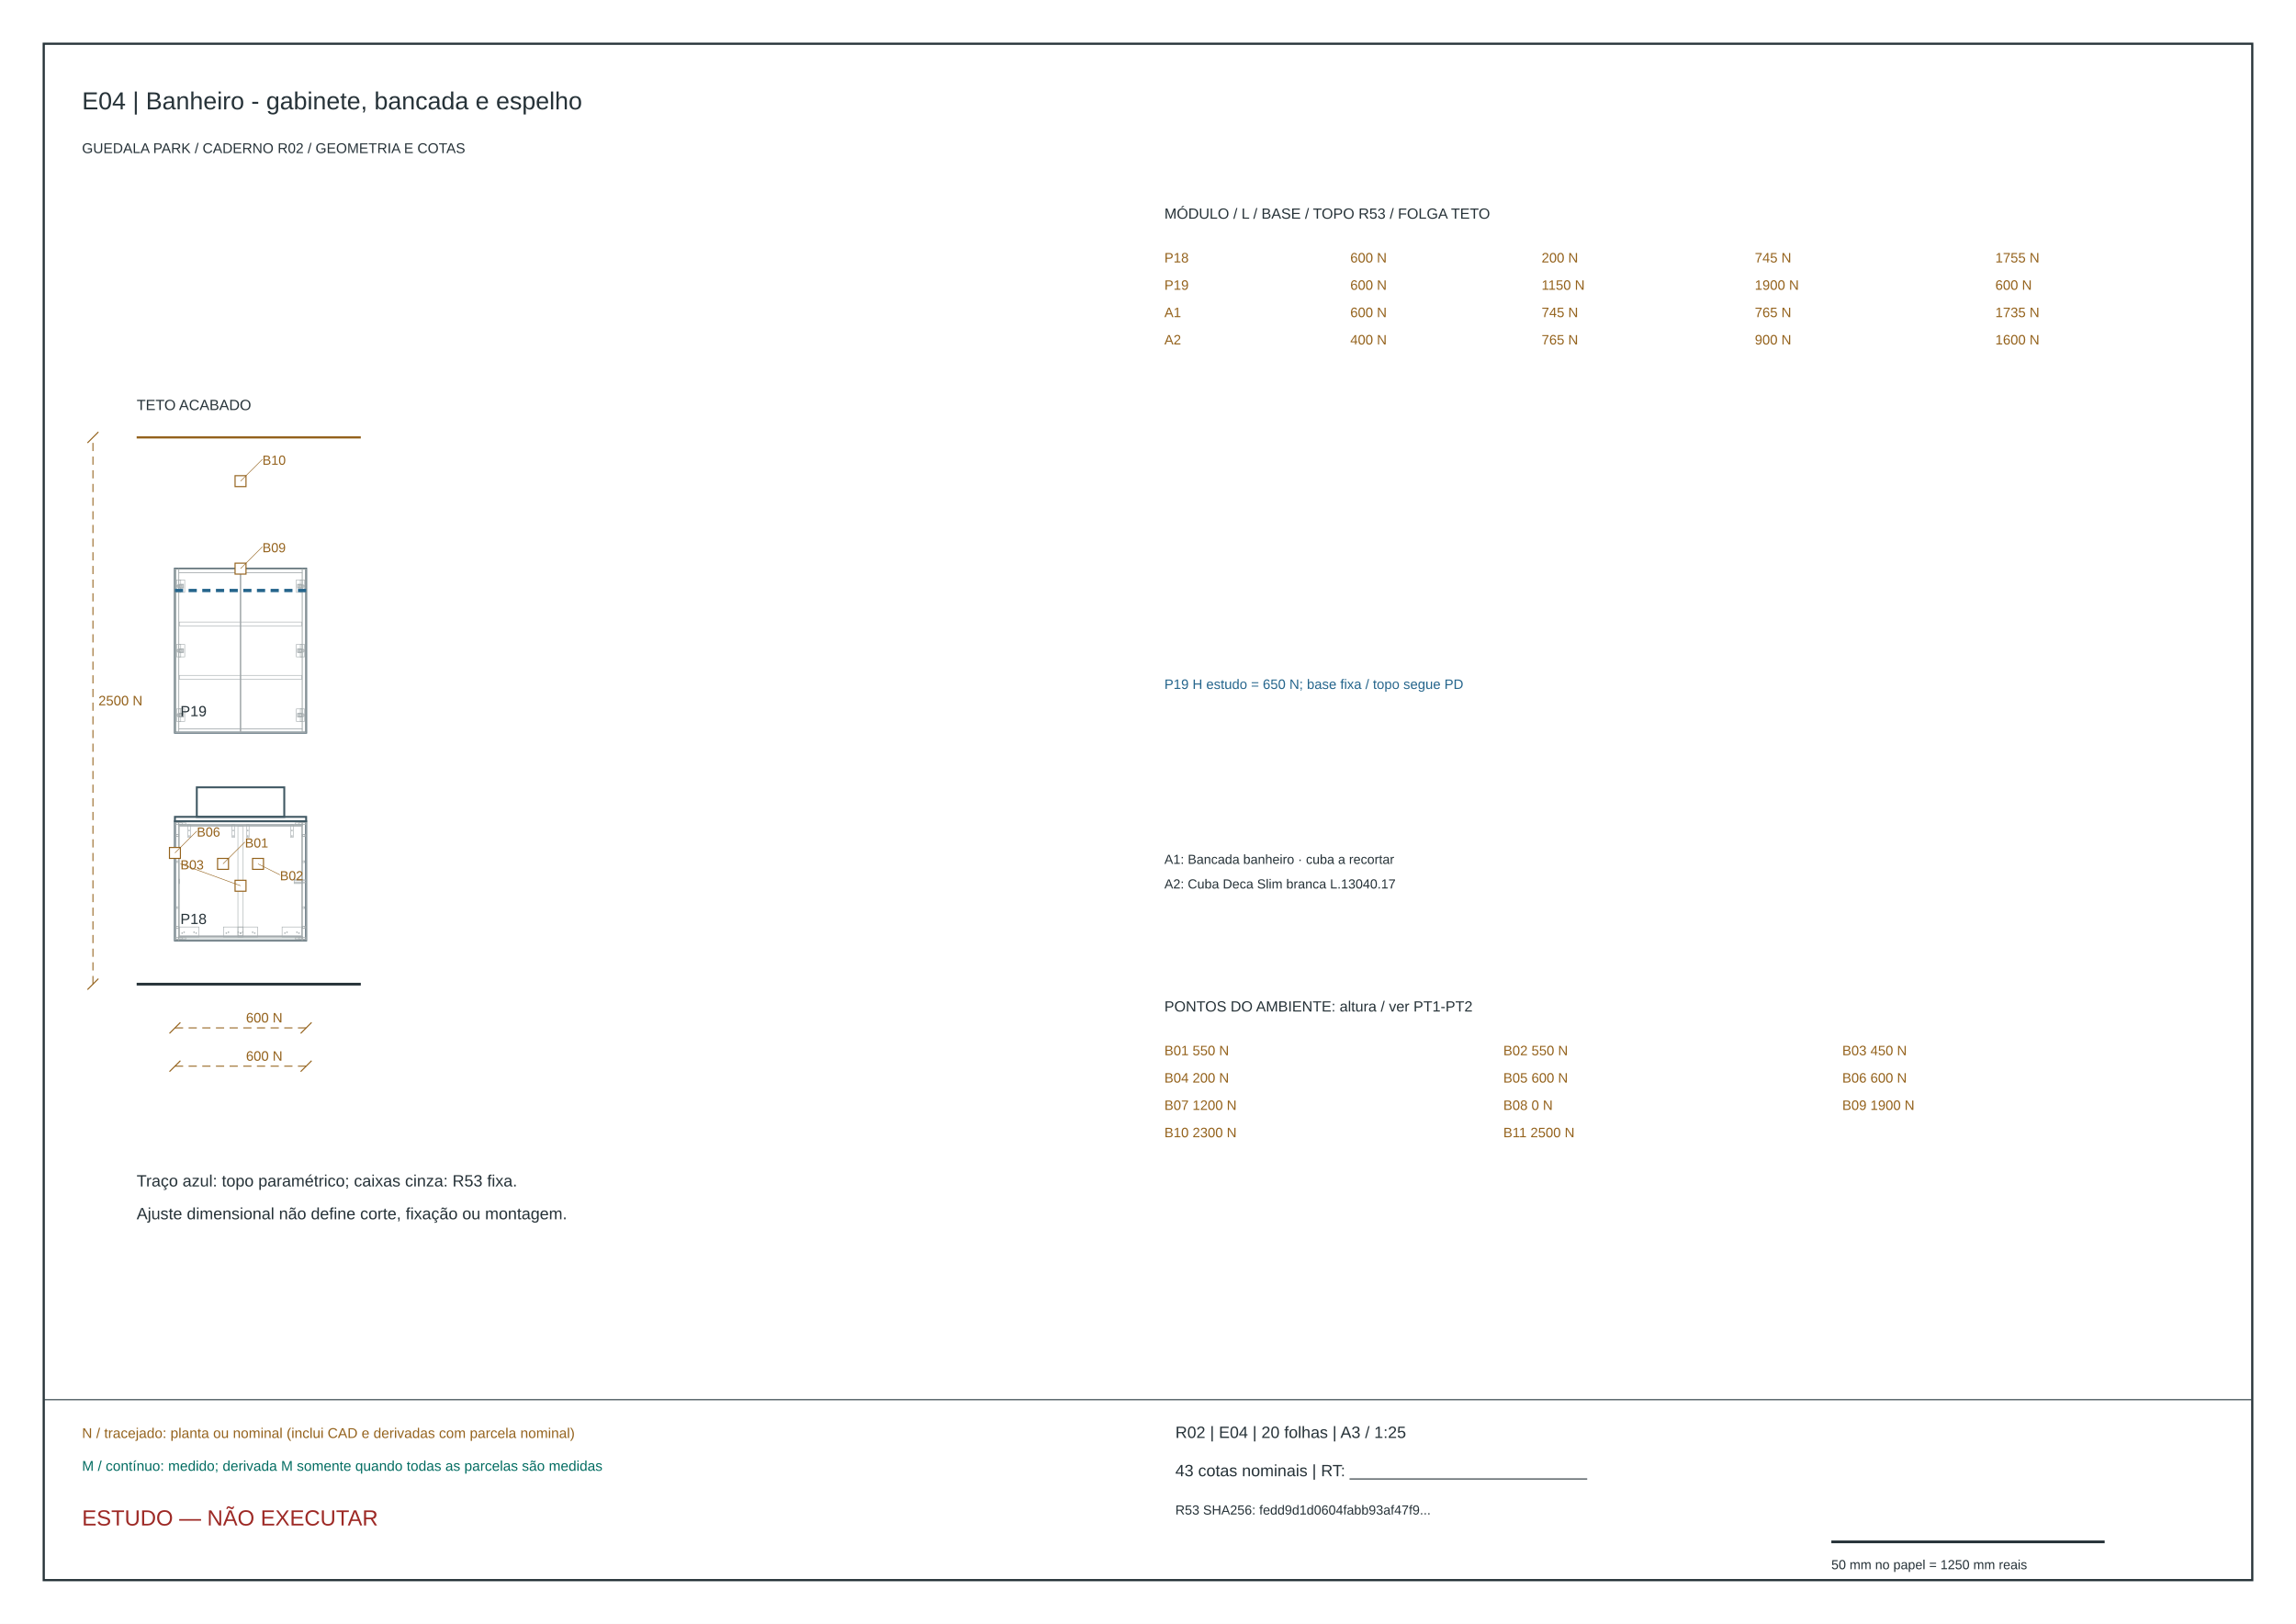
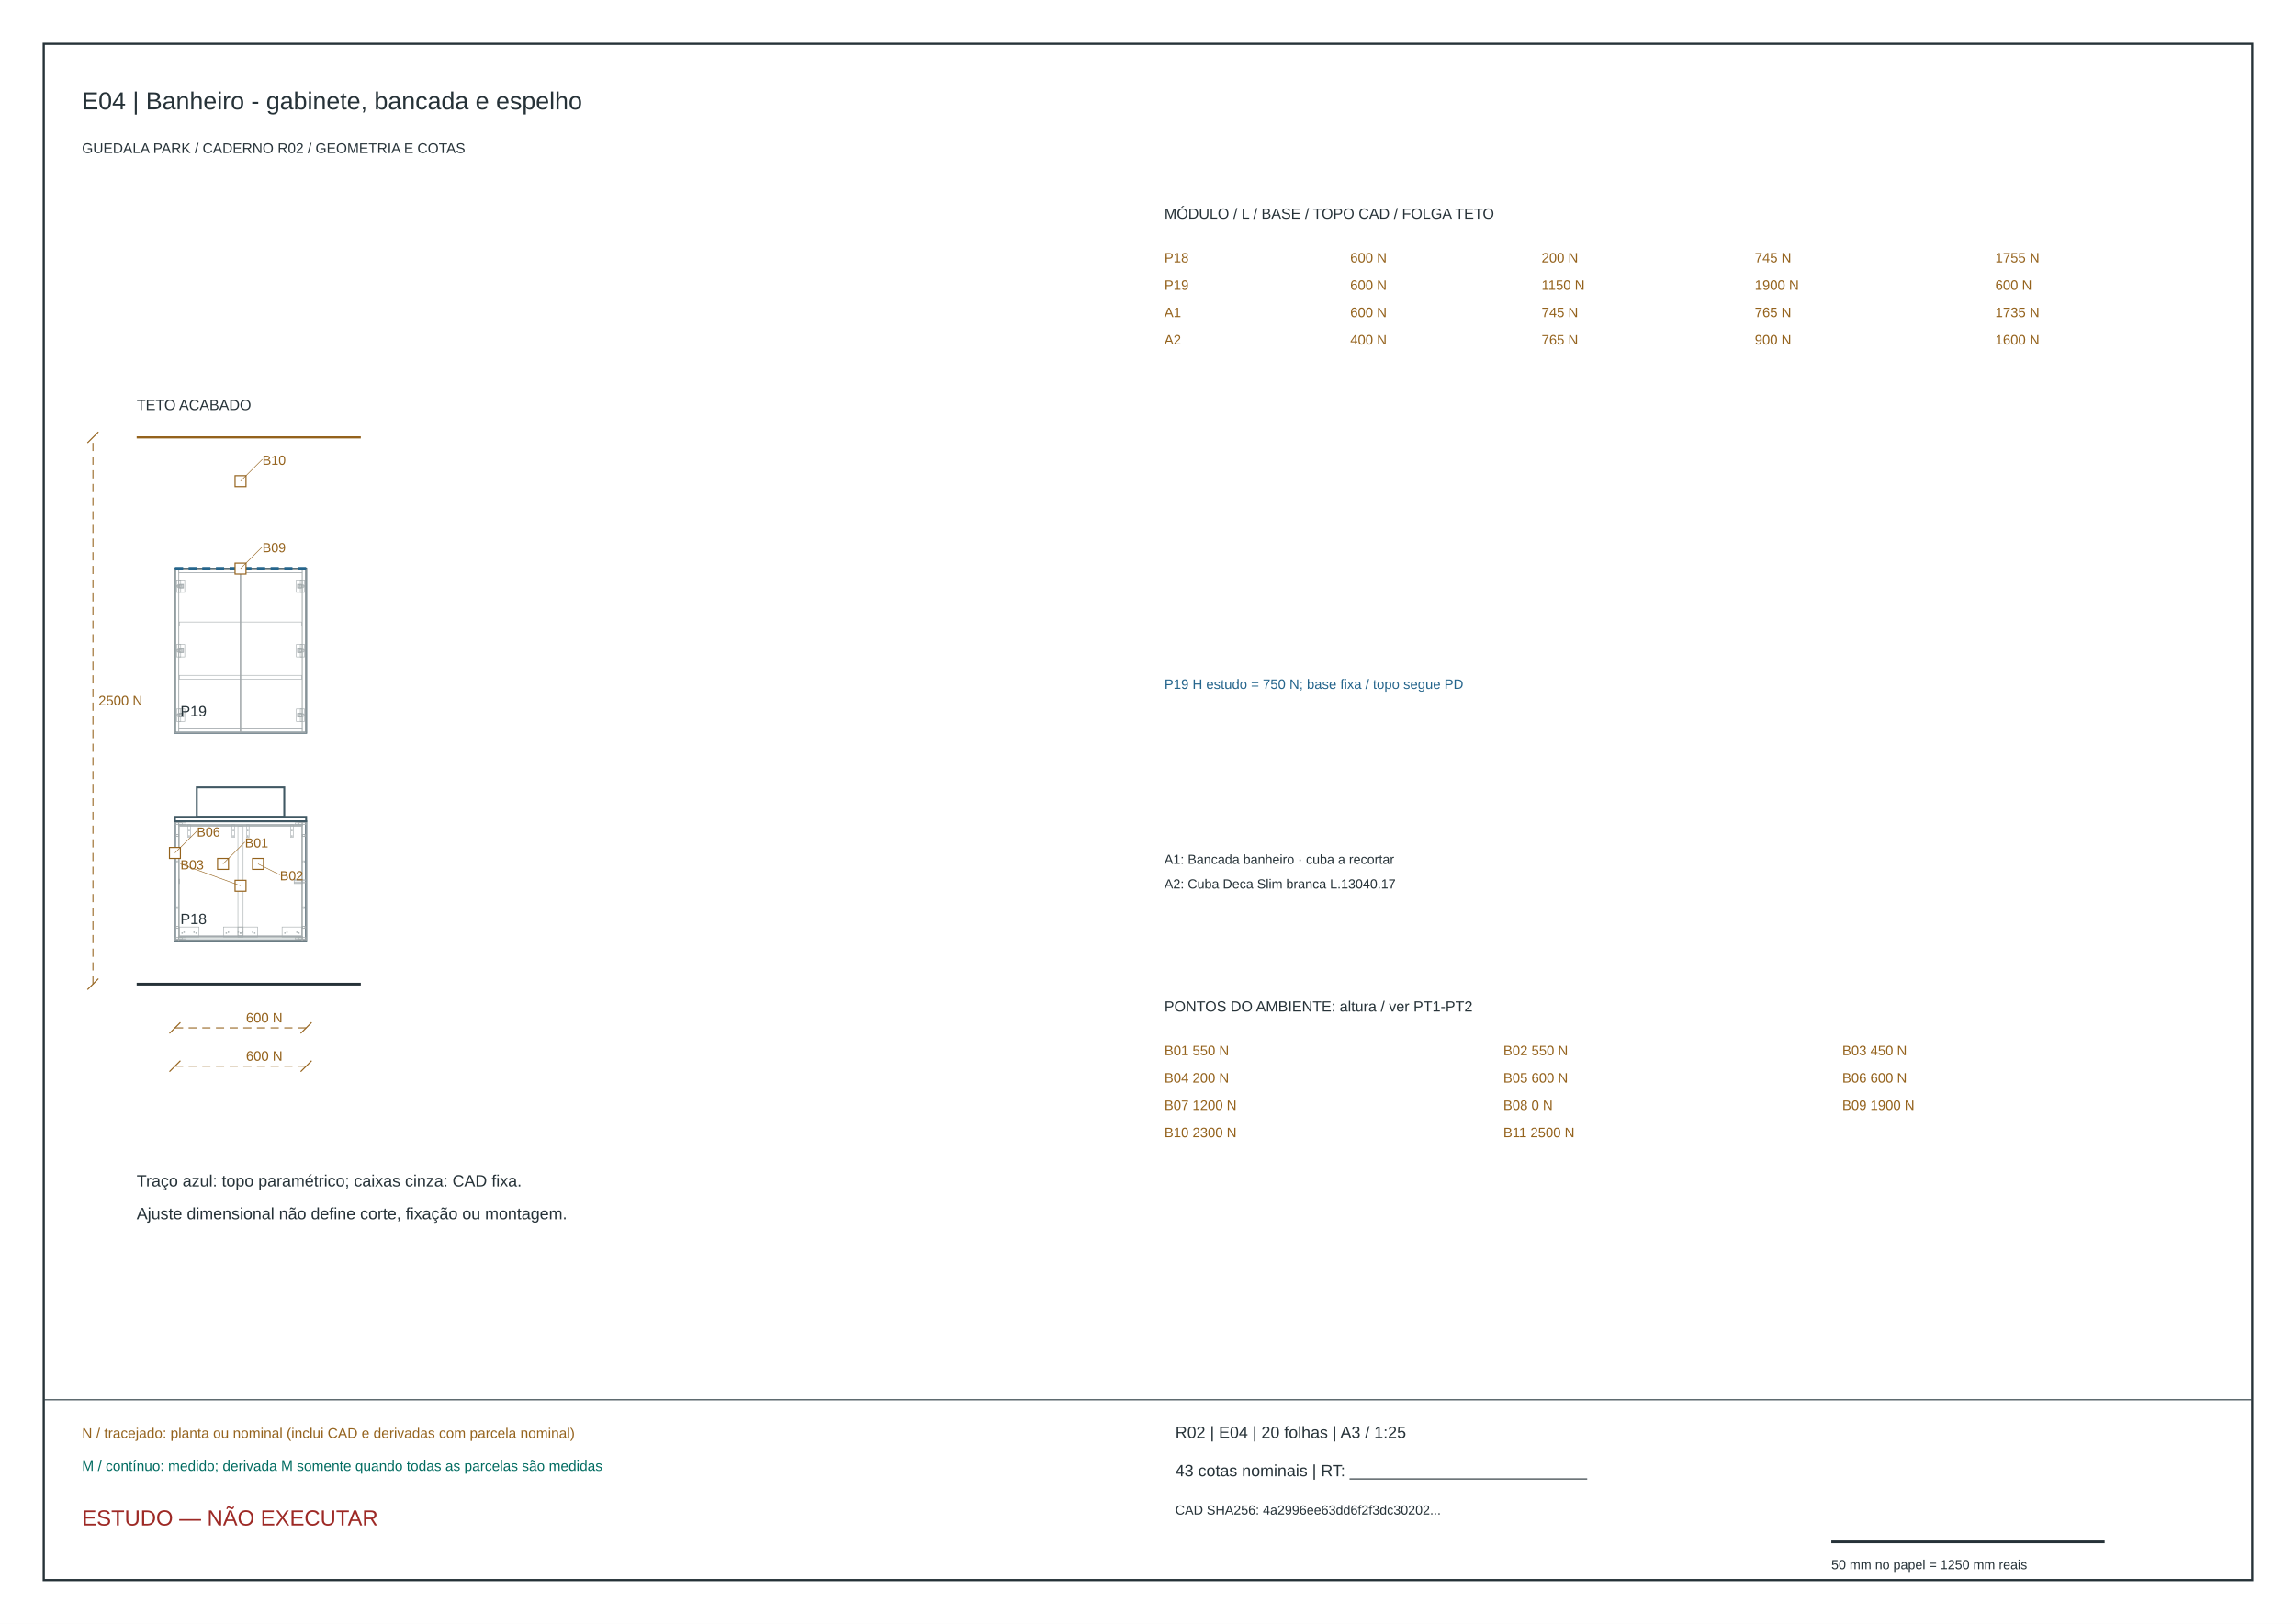
<svg xmlns="http://www.w3.org/2000/svg" width="420mm" height="297mm" viewBox="0 0 420 297">
  <rect width="420" height="297" fill="white" />
  <line x1="25" y1="180" x2="66.0" y2="180" stroke="#263238" stroke-width="0.5" />
  <line x1="25" y1="80.0" x2="66.0" y2="80.0" stroke="#94621c" stroke-width="0.4" />
  <line x1="17" y1="180" x2="17" y2="80.0" stroke="#94621c" stroke-width="0.18" stroke-dasharray="1.5 1" />
  <line x1="16" y1="181" x2="18" y2="179" stroke="#94621c" stroke-width="0.2" />
  <line x1="16" y1="81.0" x2="18" y2="79.0" stroke="#94621c" stroke-width="0.2" />
  <text x="18.0" y="129.0" font-family="Arial, sans-serif" font-size="2.5" fill="#94621c">2500 N</text>
  <text x="25" y="75.0" font-family="Arial, sans-serif" font-size="2.7" fill="#263238">TETO ACABADO</text>
-   <text x="213" y="40" font-family="Arial, sans-serif" font-size="2.7" fill="#263238">MÓDULO / L / BASE / TOPO R53 / FOLGA TETO</text>
+   <text x="213" y="40" font-family="Arial, sans-serif" font-size="2.7" fill="#263238">MÓDULO / L / BASE / TOPO CAD / FOLGA TETO</text>
  <rect x="32.0" y="150.2" width="24.0" height="21.8" stroke="#405863" fill="none" stroke-width="0.35" />
  <rect x="32.72" y="150.92" width="22.56" height="20.36" stroke="#a2aaac" fill="none" stroke-width="0.1" />
  <rect x="55.28" y="150.28" width="0.72" height="21.72" stroke="#a2aaac" fill="none" stroke-width="0.1" />
  <rect x="32.0" y="150.28" width="0.72" height="21.72" stroke="#a2aaac" fill="none" stroke-width="0.1" />
  <rect x="32.72" y="171.28" width="22.56" height="0.72" stroke="#a2aaac" fill="none" stroke-width="0.1" />
  <rect x="32.72" y="150.28" width="22.56" height="0.72" stroke="#a2aaac" fill="none" stroke-width="0.1" />
  <rect x="55.28" y="150.2" width="0.72" height="21.8" stroke="#a2aaac" fill="none" stroke-width="0.1" />
  <rect x="32.0" y="150.2" width="0.72" height="21.8" stroke="#a2aaac" fill="none" stroke-width="0.1" />
  <rect x="32.72" y="171.28" width="22.56" height="0.72" stroke="#a2aaac" fill="none" stroke-width="0.1" />
  <rect x="54.0" y="171.5" width="2.0" height="0.28" stroke="#a2aaac" fill="none" stroke-width="0.1" />
  <rect x="54.68" y="171.48" width="1.2" height="0.32" stroke="#a2aaac" fill="none" stroke-width="0.1" />
  <rect x="54.0" y="150.5" width="2.0" height="0.28" stroke="#a2aaac" fill="none" stroke-width="0.1" />
  <rect x="54.68" y="150.48" width="1.2" height="0.32" stroke="#a2aaac" fill="none" stroke-width="0.1" />
  <rect x="32.0" y="171.5" width="2.0" height="0.28" stroke="#a2aaac" fill="none" stroke-width="0.1" />
  <rect x="32.12" y="171.48" width="1.2" height="0.32" stroke="#a2aaac" fill="none" stroke-width="0.1" />
  <rect x="32.0" y="150.5" width="2.0" height="0.28" stroke="#a2aaac" fill="none" stroke-width="0.1" />
  <rect x="32.12" y="150.48" width="1.2" height="0.32" stroke="#a2aaac" fill="none" stroke-width="0.1" />
  <rect x="55.36" y="169.4" width="0.4" height="0.4" stroke="#a2aaac" fill="none" stroke-width="0.1" />
  <rect x="55.28" y="169.4" width="0.56" height="0.4" stroke="#a2aaac" fill="none" stroke-width="0.1" />
  <rect x="55.36" y="152.6" width="0.4" height="0.4" stroke="#a2aaac" fill="none" stroke-width="0.1" />
  <rect x="55.28" y="152.6" width="0.56" height="0.4" stroke="#a2aaac" fill="none" stroke-width="0.1" />
  <rect x="55.4" y="165.84" width="0.32" height="0.32" stroke="#a2aaac" fill="none" stroke-width="0.1" />
  <rect x="55.4" y="157.44" width="0.32" height="0.32" stroke="#a2aaac" fill="none" stroke-width="0.1" />
  <rect x="32.24" y="169.4" width="0.4" height="0.4" stroke="#a2aaac" fill="none" stroke-width="0.1" />
  <rect x="32.16" y="169.4" width="0.56" height="0.4" stroke="#a2aaac" fill="none" stroke-width="0.1" />
  <rect x="32.24" y="152.6" width="0.4" height="0.4" stroke="#a2aaac" fill="none" stroke-width="0.1" />
  <rect x="32.16" y="152.6" width="0.56" height="0.4" stroke="#a2aaac" fill="none" stroke-width="0.1" />
  <rect x="32.28" y="165.84" width="0.32" height="0.32" stroke="#a2aaac" fill="none" stroke-width="0.1" />
  <rect x="32.28" y="157.44" width="0.32" height="0.32" stroke="#a2aaac" fill="none" stroke-width="0.1" />
  <rect x="32.72" y="171.248" width="22.56" height="0.26" stroke="#a2aaac" fill="none" stroke-width="0.1" />
  <rect x="32.72" y="171.248" width="22.56" height="0.26" stroke="#a2aaac" fill="none" stroke-width="0.1" />
  <rect x="32.72" y="150.772" width="22.56" height="0.26" stroke="#a2aaac" fill="none" stroke-width="0.1" />
  <rect x="32.72" y="150.772" width="22.56" height="0.26" stroke="#a2aaac" fill="none" stroke-width="0.1" />
  <rect x="55.2" y="160.8" width="0.08" height="0.8" stroke="#a2aaac" fill="none" stroke-width="0.1" />
  <rect x="32.72" y="160.8" width="0.08" height="0.8" stroke="#a2aaac" fill="none" stroke-width="0.1" />
  <rect x="32.72" y="160.8" width="0.08" height="0.8" stroke="#a2aaac" fill="none" stroke-width="0.1" />
  <rect x="53.8" y="160.8" width="1.48" height="0.8" stroke="#a2aaac" fill="none" stroke-width="0.1" />
  <rect x="53.88" y="161.32" width="2.0" height="0.16" stroke="#a2aaac" fill="none" stroke-width="0.1" />
  <rect x="53.88" y="160.92" width="2.0" height="0.16" stroke="#a2aaac" fill="none" stroke-width="0.1" />
  <rect x="51.6" y="169.54" width="3.6" height="1.84" stroke="#a2aaac" fill="none" stroke-width="0.1" />
  <rect x="53.16" y="150.82" width="0.48" height="2.32" stroke="#a2aaac" fill="none" stroke-width="0.1" />
  <rect x="54.61" y="170.59" width="0.14" height="0.14" stroke="#a2aaac" fill="none" stroke-width="0.1" />
  <rect x="54.25" y="170.43" width="0.14" height="0.14" stroke="#a2aaac" fill="none" stroke-width="0.1" />
  <rect x="52.43" y="170.43" width="0.14" height="0.14" stroke="#a2aaac" fill="none" stroke-width="0.1" />
  <rect x="52.05" y="170.59" width="0.14" height="0.14" stroke="#a2aaac" fill="none" stroke-width="0.1" />
  <rect x="53.33" y="151.83" width="0.14" height="0.14" stroke="#a2aaac" fill="none" stroke-width="0.1" />
  <rect x="53.33" y="152.83" width="0.14" height="0.14" stroke="#a2aaac" fill="none" stroke-width="0.1" />
  <rect x="43.52" y="169.54" width="3.6" height="1.84" stroke="#a2aaac" fill="none" stroke-width="0.1" />
  <rect x="45.08" y="150.82" width="0.48" height="2.32" stroke="#a2aaac" fill="none" stroke-width="0.1" />
  <rect x="43.97" y="170.59" width="0.14" height="0.14" stroke="#a2aaac" fill="none" stroke-width="0.1" />
  <rect x="44.33" y="170.43" width="0.14" height="0.14" stroke="#a2aaac" fill="none" stroke-width="0.1" />
  <rect x="46.15" y="170.43" width="0.14" height="0.14" stroke="#a2aaac" fill="none" stroke-width="0.1" />
  <rect x="46.53" y="170.59" width="0.14" height="0.14" stroke="#a2aaac" fill="none" stroke-width="0.1" />
  <rect x="45.25" y="151.83" width="0.14" height="0.14" stroke="#a2aaac" fill="none" stroke-width="0.1" />
  <rect x="45.25" y="152.83" width="0.14" height="0.14" stroke="#a2aaac" fill="none" stroke-width="0.1" />
  <rect x="43.52" y="151.14" width="11.68" height="20.0" stroke="#a2aaac" fill="none" stroke-width="0.1" />
  <rect x="40.88" y="169.54" width="3.6" height="1.84" stroke="#a2aaac" fill="none" stroke-width="0.1" />
  <rect x="42.44" y="150.82" width="0.48" height="2.32" stroke="#a2aaac" fill="none" stroke-width="0.1" />
  <rect x="43.89" y="170.59" width="0.14" height="0.14" stroke="#a2aaac" fill="none" stroke-width="0.1" />
  <rect x="43.53" y="170.43" width="0.14" height="0.14" stroke="#a2aaac" fill="none" stroke-width="0.1" />
  <rect x="41.71" y="170.43" width="0.14" height="0.14" stroke="#a2aaac" fill="none" stroke-width="0.1" />
  <rect x="41.33" y="170.59" width="0.14" height="0.14" stroke="#a2aaac" fill="none" stroke-width="0.1" />
  <rect x="42.61" y="151.83" width="0.14" height="0.14" stroke="#a2aaac" fill="none" stroke-width="0.1" />
  <rect x="42.61" y="152.83" width="0.14" height="0.14" stroke="#a2aaac" fill="none" stroke-width="0.1" />
  <rect x="32.8" y="169.54" width="3.6" height="1.84" stroke="#a2aaac" fill="none" stroke-width="0.1" />
  <rect x="34.36" y="150.82" width="0.48" height="2.32" stroke="#a2aaac" fill="none" stroke-width="0.1" />
  <rect x="33.25" y="170.59" width="0.14" height="0.14" stroke="#a2aaac" fill="none" stroke-width="0.1" />
  <rect x="33.61" y="170.43" width="0.14" height="0.14" stroke="#a2aaac" fill="none" stroke-width="0.1" />
  <rect x="35.43" y="170.43" width="0.14" height="0.14" stroke="#a2aaac" fill="none" stroke-width="0.1" />
  <rect x="35.81" y="170.59" width="0.14" height="0.14" stroke="#a2aaac" fill="none" stroke-width="0.1" />
  <rect x="34.53" y="151.83" width="0.14" height="0.14" stroke="#a2aaac" fill="none" stroke-width="0.1" />
  <rect x="34.53" y="152.83" width="0.14" height="0.14" stroke="#a2aaac" fill="none" stroke-width="0.1" />
  <rect x="32.8" y="151.14" width="11.68" height="20.0" stroke="#a2aaac" fill="none" stroke-width="0.1" />
  <text x="33.0" y="169.0" font-family="Arial, sans-serif" font-size="2.7" fill="#263238">P18</text>
  <text x="213" y="48" font-family="Arial, sans-serif" font-size="2.5" fill="#94621c">P18</text>
  <text x="247" y="48" font-family="Arial, sans-serif" font-size="2.5" fill="#94621c">600 N</text>
  <text x="282" y="48" font-family="Arial, sans-serif" font-size="2.5" fill="#94621c">200 N</text>
  <text x="321" y="48" font-family="Arial, sans-serif" font-size="2.5" fill="#94621c">745 N</text>
  <text x="365" y="48" font-family="Arial, sans-serif" font-size="2.5" fill="#94621c">1755 N</text>
  <line x1="32.0" y1="188" x2="56.0" y2="188" stroke="#94621c" stroke-width="0.18" stroke-dasharray="1.5 1" />
  <line x1="31.0" y1="189" x2="33.0" y2="187" stroke="#94621c" stroke-width="0.2" />
  <line x1="55.0" y1="189" x2="57.0" y2="187" stroke="#94621c" stroke-width="0.2" />
  <text x="45.0" y="187.0" font-family="Arial, sans-serif" font-size="2.5" fill="#94621c">600 N</text>
  <rect x="32.0" y="104.0" width="24.0" height="30.0" stroke="#405863" fill="none" stroke-width="0.35" />
  <rect x="32.0" y="104.0" width="0.72" height="30.0" stroke="#a2aaac" fill="none" stroke-width="0.1" />
  <rect x="55.28" y="104.0" width="0.72" height="30.0" stroke="#a2aaac" fill="none" stroke-width="0.1" />
  <rect x="32.72" y="104.72" width="22.56" height="28.56" stroke="#a2aaac" fill="none" stroke-width="0.1" />
  <rect x="32.72" y="133.28" width="22.56" height="0.72" stroke="#a2aaac" fill="none" stroke-width="0.1" />
  <rect x="32.72" y="104.0" width="22.56" height="0.72" stroke="#a2aaac" fill="none" stroke-width="0.1" />
  <rect x="32.08" y="104.04" width="11.88" height="29.92" stroke="#a2aaac" fill="none" stroke-width="0.1" />
  <rect x="32.8" y="130.498" width="0.517" height="0.604" stroke="#a2aaac" fill="none" stroke-width="0.1" />
  <rect x="32.84" y="130.445" width="0.739" height="0.71" stroke="#a2aaac" fill="none" stroke-width="0.1" />
  <rect x="32.528" y="130.509" width="1.007" height="0.582" stroke="#a2aaac" fill="none" stroke-width="0.1" />
  <rect x="32.326" y="130.654" width="0.881" height="0.292" stroke="#a2aaac" fill="none" stroke-width="0.1" />
  <rect x="32.301" y="129.66" width="1.489" height="2.28" stroke="#a2aaac" fill="none" stroke-width="0.1" />
  <rect x="32.72" y="129.657" width="0.34" height="2.287" stroke="#a2aaac" fill="none" stroke-width="0.1" />
  <rect x="32.8" y="118.698" width="0.517" height="0.604" stroke="#a2aaac" fill="none" stroke-width="0.1" />
  <rect x="32.84" y="118.645" width="0.739" height="0.71" stroke="#a2aaac" fill="none" stroke-width="0.1" />
  <rect x="32.528" y="118.709" width="1.007" height="0.582" stroke="#a2aaac" fill="none" stroke-width="0.1" />
  <rect x="32.326" y="118.854" width="0.881" height="0.292" stroke="#a2aaac" fill="none" stroke-width="0.1" />
  <rect x="32.301" y="117.86" width="1.489" height="2.28" stroke="#a2aaac" fill="none" stroke-width="0.1" />
  <rect x="32.72" y="117.857" width="0.34" height="2.287" stroke="#a2aaac" fill="none" stroke-width="0.1" />
  <rect x="32.8" y="106.898" width="0.517" height="0.604" stroke="#a2aaac" fill="none" stroke-width="0.1" />
  <rect x="32.84" y="106.845" width="0.739" height="0.71" stroke="#a2aaac" fill="none" stroke-width="0.1" />
  <rect x="32.528" y="106.909" width="1.007" height="0.582" stroke="#a2aaac" fill="none" stroke-width="0.1" />
  <rect x="32.326" y="107.054" width="0.881" height="0.292" stroke="#a2aaac" fill="none" stroke-width="0.1" />
  <rect x="32.301" y="106.06" width="1.489" height="2.28" stroke="#a2aaac" fill="none" stroke-width="0.1" />
  <rect x="32.72" y="106.057" width="0.34" height="2.287" stroke="#a2aaac" fill="none" stroke-width="0.1" />
  <rect x="32.08" y="104.04" width="11.88" height="29.92" stroke="#a2aaac" fill="none" stroke-width="0.1" />
  <rect x="44.04" y="104.04" width="11.88" height="29.92" stroke="#a2aaac" fill="none" stroke-width="0.1" />
  <rect x="54.683" y="130.498" width="0.517" height="0.604" stroke="#a2aaac" fill="none" stroke-width="0.1" />
  <rect x="54.42" y="130.445" width="0.739" height="0.71" stroke="#a2aaac" fill="none" stroke-width="0.1" />
  <rect x="54.465" y="130.509" width="1.007" height="0.582" stroke="#a2aaac" fill="none" stroke-width="0.1" />
  <rect x="54.794" y="130.654" width="0.881" height="0.292" stroke="#a2aaac" fill="none" stroke-width="0.1" />
  <rect x="54.21" y="129.66" width="1.489" height="2.28" stroke="#a2aaac" fill="none" stroke-width="0.1" />
  <rect x="54.94" y="129.657" width="0.34" height="2.287" stroke="#a2aaac" fill="none" stroke-width="0.1" />
  <rect x="54.683" y="118.698" width="0.517" height="0.604" stroke="#a2aaac" fill="none" stroke-width="0.1" />
  <rect x="54.42" y="118.645" width="0.739" height="0.71" stroke="#a2aaac" fill="none" stroke-width="0.1" />
  <rect x="54.465" y="118.709" width="1.007" height="0.582" stroke="#a2aaac" fill="none" stroke-width="0.1" />
  <rect x="54.794" y="118.854" width="0.881" height="0.292" stroke="#a2aaac" fill="none" stroke-width="0.1" />
  <rect x="54.21" y="117.86" width="1.489" height="2.28" stroke="#a2aaac" fill="none" stroke-width="0.1" />
  <rect x="54.94" y="117.857" width="0.34" height="2.287" stroke="#a2aaac" fill="none" stroke-width="0.1" />
  <rect x="54.683" y="106.898" width="0.517" height="0.604" stroke="#a2aaac" fill="none" stroke-width="0.1" />
  <rect x="54.42" y="106.845" width="0.739" height="0.71" stroke="#a2aaac" fill="none" stroke-width="0.1" />
  <rect x="54.465" y="106.909" width="1.007" height="0.582" stroke="#a2aaac" fill="none" stroke-width="0.1" />
  <rect x="54.794" y="107.054" width="0.881" height="0.292" stroke="#a2aaac" fill="none" stroke-width="0.1" />
  <rect x="54.21" y="106.06" width="1.489" height="2.28" stroke="#a2aaac" fill="none" stroke-width="0.1" />
  <rect x="54.94" y="106.057" width="0.34" height="2.287" stroke="#a2aaac" fill="none" stroke-width="0.1" />
  <rect x="44.04" y="104.04" width="11.88" height="29.92" stroke="#a2aaac" fill="none" stroke-width="0.1" />
  <rect x="32.8" y="123.52" width="22.4" height="0.72" stroke="#a2aaac" fill="none" stroke-width="0.1" />
  <rect x="32.8" y="113.76" width="22.4" height="0.72" stroke="#a2aaac" fill="none" stroke-width="0.1" />
  <text x="33.0" y="131.0" font-family="Arial, sans-serif" font-size="2.7" fill="#263238">P19</text>
  <text x="213" y="53" font-family="Arial, sans-serif" font-size="2.5" fill="#94621c">P19</text>
  <text x="247" y="53" font-family="Arial, sans-serif" font-size="2.5" fill="#94621c">600 N</text>
  <text x="282" y="53" font-family="Arial, sans-serif" font-size="2.5" fill="#94621c">1150 N</text>
  <text x="321" y="53" font-family="Arial, sans-serif" font-size="2.5" fill="#94621c">1900 N</text>
  <text x="365" y="53" font-family="Arial, sans-serif" font-size="2.5" fill="#94621c">600 N</text>
  <line x1="32.0" y1="195" x2="56.0" y2="195" stroke="#94621c" stroke-width="0.18" stroke-dasharray="1.5 1" />
  <line x1="31.0" y1="196" x2="33.0" y2="194" stroke="#94621c" stroke-width="0.2" />
  <line x1="55.0" y1="196" x2="57.0" y2="194" stroke="#94621c" stroke-width="0.2" />
  <text x="45.0" y="194.0" font-family="Arial, sans-serif" font-size="2.5" fill="#94621c">600 N</text>
-   <line x1="32.0" y1="108.0" x2="56.0" y2="108.0" stroke="#25658c" stroke-width="0.6" stroke-dasharray="1.5 1" />
-   <text x="213" y="126" font-family="Arial, sans-serif" font-size="2.5" fill="#25658c">P19 H estudo = 650 N; base fixa / topo segue PD</text>
+   <line x1="32.0" y1="104.0" x2="56.0" y2="104.0" stroke="#25658c" stroke-width="0.6" stroke-dasharray="1.5 1" />
+   <text x="213" y="126" font-family="Arial, sans-serif" font-size="2.5" fill="#25658c">P19 H estudo = 750 N; base fixa / topo segue PD</text>
  <rect x="32.0" y="149.4" width="24.0" height="0.8" stroke="#405863" fill="none" stroke-width="0.35" />
  <text x="213" y="58" font-family="Arial, sans-serif" font-size="2.5" fill="#94621c">A1</text>
  <text x="247" y="58" font-family="Arial, sans-serif" font-size="2.5" fill="#94621c">600 N</text>
  <text x="282" y="58" font-family="Arial, sans-serif" font-size="2.5" fill="#94621c">745 N</text>
  <text x="321" y="58" font-family="Arial, sans-serif" font-size="2.5" fill="#94621c">765 N</text>
  <text x="365" y="58" font-family="Arial, sans-serif" font-size="2.5" fill="#94621c">1735 N</text>
  <rect x="36.0" y="144.0" width="16.0" height="5.4" stroke="#405863" fill="none" stroke-width="0.35" />
  <text x="213" y="63" font-family="Arial, sans-serif" font-size="2.5" fill="#94621c">A2</text>
  <text x="247" y="63" font-family="Arial, sans-serif" font-size="2.5" fill="#94621c">400 N</text>
  <text x="282" y="63" font-family="Arial, sans-serif" font-size="2.5" fill="#94621c">765 N</text>
  <text x="321" y="63" font-family="Arial, sans-serif" font-size="2.5" fill="#94621c">900 N</text>
  <text x="365" y="63" font-family="Arial, sans-serif" font-size="2.5" fill="#94621c">1600 N</text>
-   <text x="25" y="217" font-family="Arial, sans-serif" font-size="3" fill="#263238">Traço azul: topo paramétrico; caixas cinza: R53 fixa.</text>
+   <text x="25" y="217" font-family="Arial, sans-serif" font-size="3" fill="#263238">Traço azul: topo paramétrico; caixas cinza: CAD fixa.</text>
  <text x="25" y="223" font-family="Arial, sans-serif" font-size="3" fill="#263238">Ajuste dimensional não define corte, fixação ou montagem.</text>
  <text x="213" y="158.0" font-family="Arial, sans-serif" font-size="2.4" fill="#263238">A1: Bancada banheiro · cuba a recortar</text>
  <text x="213" y="162.5" font-family="Arial, sans-serif" font-size="2.4" fill="#263238">A2: Cuba Deca Slim branca L.13040.17</text>
  <text x="213" y="185" font-family="Arial, sans-serif" font-size="2.7" fill="#263238">PONTOS DO AMBIENTE: altura / ver PT1-PT2</text>
  <text x="213" y="193" font-family="Arial, sans-serif" font-size="2.5" fill="#94621c">B01 550 N</text>
  <rect x="39.8" y="157.0" width="2" height="2" stroke="#94621c" fill="#ffffff" stroke-width="0.2" />
  <line x1="40.8" y1="158.0" x2="44.8" y2="154.0" stroke="#94621c" stroke-width="0.1" />
  <text x="44.8" y="155.0" font-family="Arial, sans-serif" font-size="2.4" fill="#94621c">B01</text>
  <text x="275" y="193" font-family="Arial, sans-serif" font-size="2.5" fill="#94621c">B02 550 N</text>
  <rect x="46.2" y="157.0" width="2" height="2" stroke="#94621c" fill="#ffffff" stroke-width="0.2" />
  <line x1="47.2" y1="158.0" x2="51.2" y2="160.0" stroke="#94621c" stroke-width="0.1" />
  <text x="51.2" y="161.0" font-family="Arial, sans-serif" font-size="2.4" fill="#94621c">B02</text>
  <text x="337" y="193" font-family="Arial, sans-serif" font-size="2.5" fill="#94621c">B03 450 N</text>
  <rect x="43.0" y="161.0" width="2" height="2" stroke="#94621c" fill="#ffffff" stroke-width="0.2" />
  <line x1="44.0" y1="162.0" x2="33.0" y2="158.0" stroke="#94621c" stroke-width="0.1" />
  <text x="33.0" y="159.0" font-family="Arial, sans-serif" font-size="2.4" fill="#94621c">B03</text>
  <text x="213" y="198" font-family="Arial, sans-serif" font-size="2.5" fill="#94621c">B04 200 N</text>
  <text x="275" y="198" font-family="Arial, sans-serif" font-size="2.5" fill="#94621c">B05 600 N</text>
  <text x="337" y="198" font-family="Arial, sans-serif" font-size="2.5" fill="#94621c">B06 600 N</text>
  <rect x="31.0" y="155.0" width="2" height="2" stroke="#94621c" fill="#ffffff" stroke-width="0.2" />
  <line x1="32.0" y1="156.0" x2="36.0" y2="152.0" stroke="#94621c" stroke-width="0.1" />
  <text x="36.0" y="153.0" font-family="Arial, sans-serif" font-size="2.4" fill="#94621c">B06</text>
  <text x="213" y="203" font-family="Arial, sans-serif" font-size="2.5" fill="#94621c">B07 1200 N</text>
  <text x="275" y="203" font-family="Arial, sans-serif" font-size="2.5" fill="#94621c">B08 0 N</text>
  <text x="337" y="203" font-family="Arial, sans-serif" font-size="2.5" fill="#94621c">B09 1900 N</text>
  <rect x="43.0" y="103.0" width="2" height="2" stroke="#94621c" fill="#ffffff" stroke-width="0.2" />
  <line x1="44.0" y1="104.0" x2="48.0" y2="100.0" stroke="#94621c" stroke-width="0.1" />
  <text x="48.0" y="101.0" font-family="Arial, sans-serif" font-size="2.4" fill="#94621c">B09</text>
  <text x="213" y="208" font-family="Arial, sans-serif" font-size="2.5" fill="#94621c">B10 2300 N</text>
  <rect x="43.0" y="87.0" width="2" height="2" stroke="#94621c" fill="#ffffff" stroke-width="0.2" />
  <line x1="44.0" y1="88.0" x2="48.0" y2="84.0" stroke="#94621c" stroke-width="0.1" />
  <text x="48.0" y="85.0" font-family="Arial, sans-serif" font-size="2.4" fill="#94621c">B10</text>
  <text x="275" y="208" font-family="Arial, sans-serif" font-size="2.5" fill="#94621c">B11 2500 N</text>
  <rect x="8" y="8" width="404" height="281" stroke="#263238" fill="none" stroke-width="0.4" />
  <text x="15" y="20" font-family="Arial, sans-serif" font-size="4.5" fill="#263238">E04 | Banheiro - gabinete, bancada e espelho</text>
  <text x="15" y="28" font-family="Arial, sans-serif" font-size="2.6" fill="#263238">GUEDALA PARK  /  CADERNO R02  /  GEOMETRIA E COTAS</text>
  <line x1="8" y1="256" x2="412" y2="256" stroke="#34434a" stroke-width="0.2" />
  <text x="15" y="263" font-family="Arial, sans-serif" font-size="2.6" fill="#94621c">N / tracejado: planta ou nominal (inclui CAD e derivadas com parcela nominal)</text>
  <text x="15" y="269" font-family="Arial, sans-serif" font-size="2.6" fill="#006b60">M / contínuo: medido; derivada M somente quando todas as parcelas são medidas</text>
  <text x="15" y="279" font-family="Arial, sans-serif" font-size="4" fill="#9d2925">ESTUDO — NÃO EXECUTAR</text>
  <text x="215" y="263" font-family="Arial, sans-serif" font-size="3" fill="#263238">R02 | E04 | 20 folhas | A3 / 1:25</text>
  <text x="215" y="270" font-family="Arial, sans-serif" font-size="3" fill="#263238">43 cotas nominais | RT: __________________________</text>
-   <text x="215" y="277" font-family="Arial, sans-serif" font-size="2.4" fill="#263238">R53 SHA256: fedd9d1d0604fabb93af47f9...</text>
+   <text x="215" y="277" font-family="Arial, sans-serif" font-size="2.4" fill="#263238">CAD SHA256: 4a2996ee63dd6f2f3dc30202...</text>
  <line x1="335" y1="282" x2="385" y2="282" stroke="#263238" stroke-width="0.5" />
  <text x="335" y="287" font-family="Arial, sans-serif" font-size="2.4" fill="#263238">50 mm no papel = 1250 mm reais</text>
</svg>
